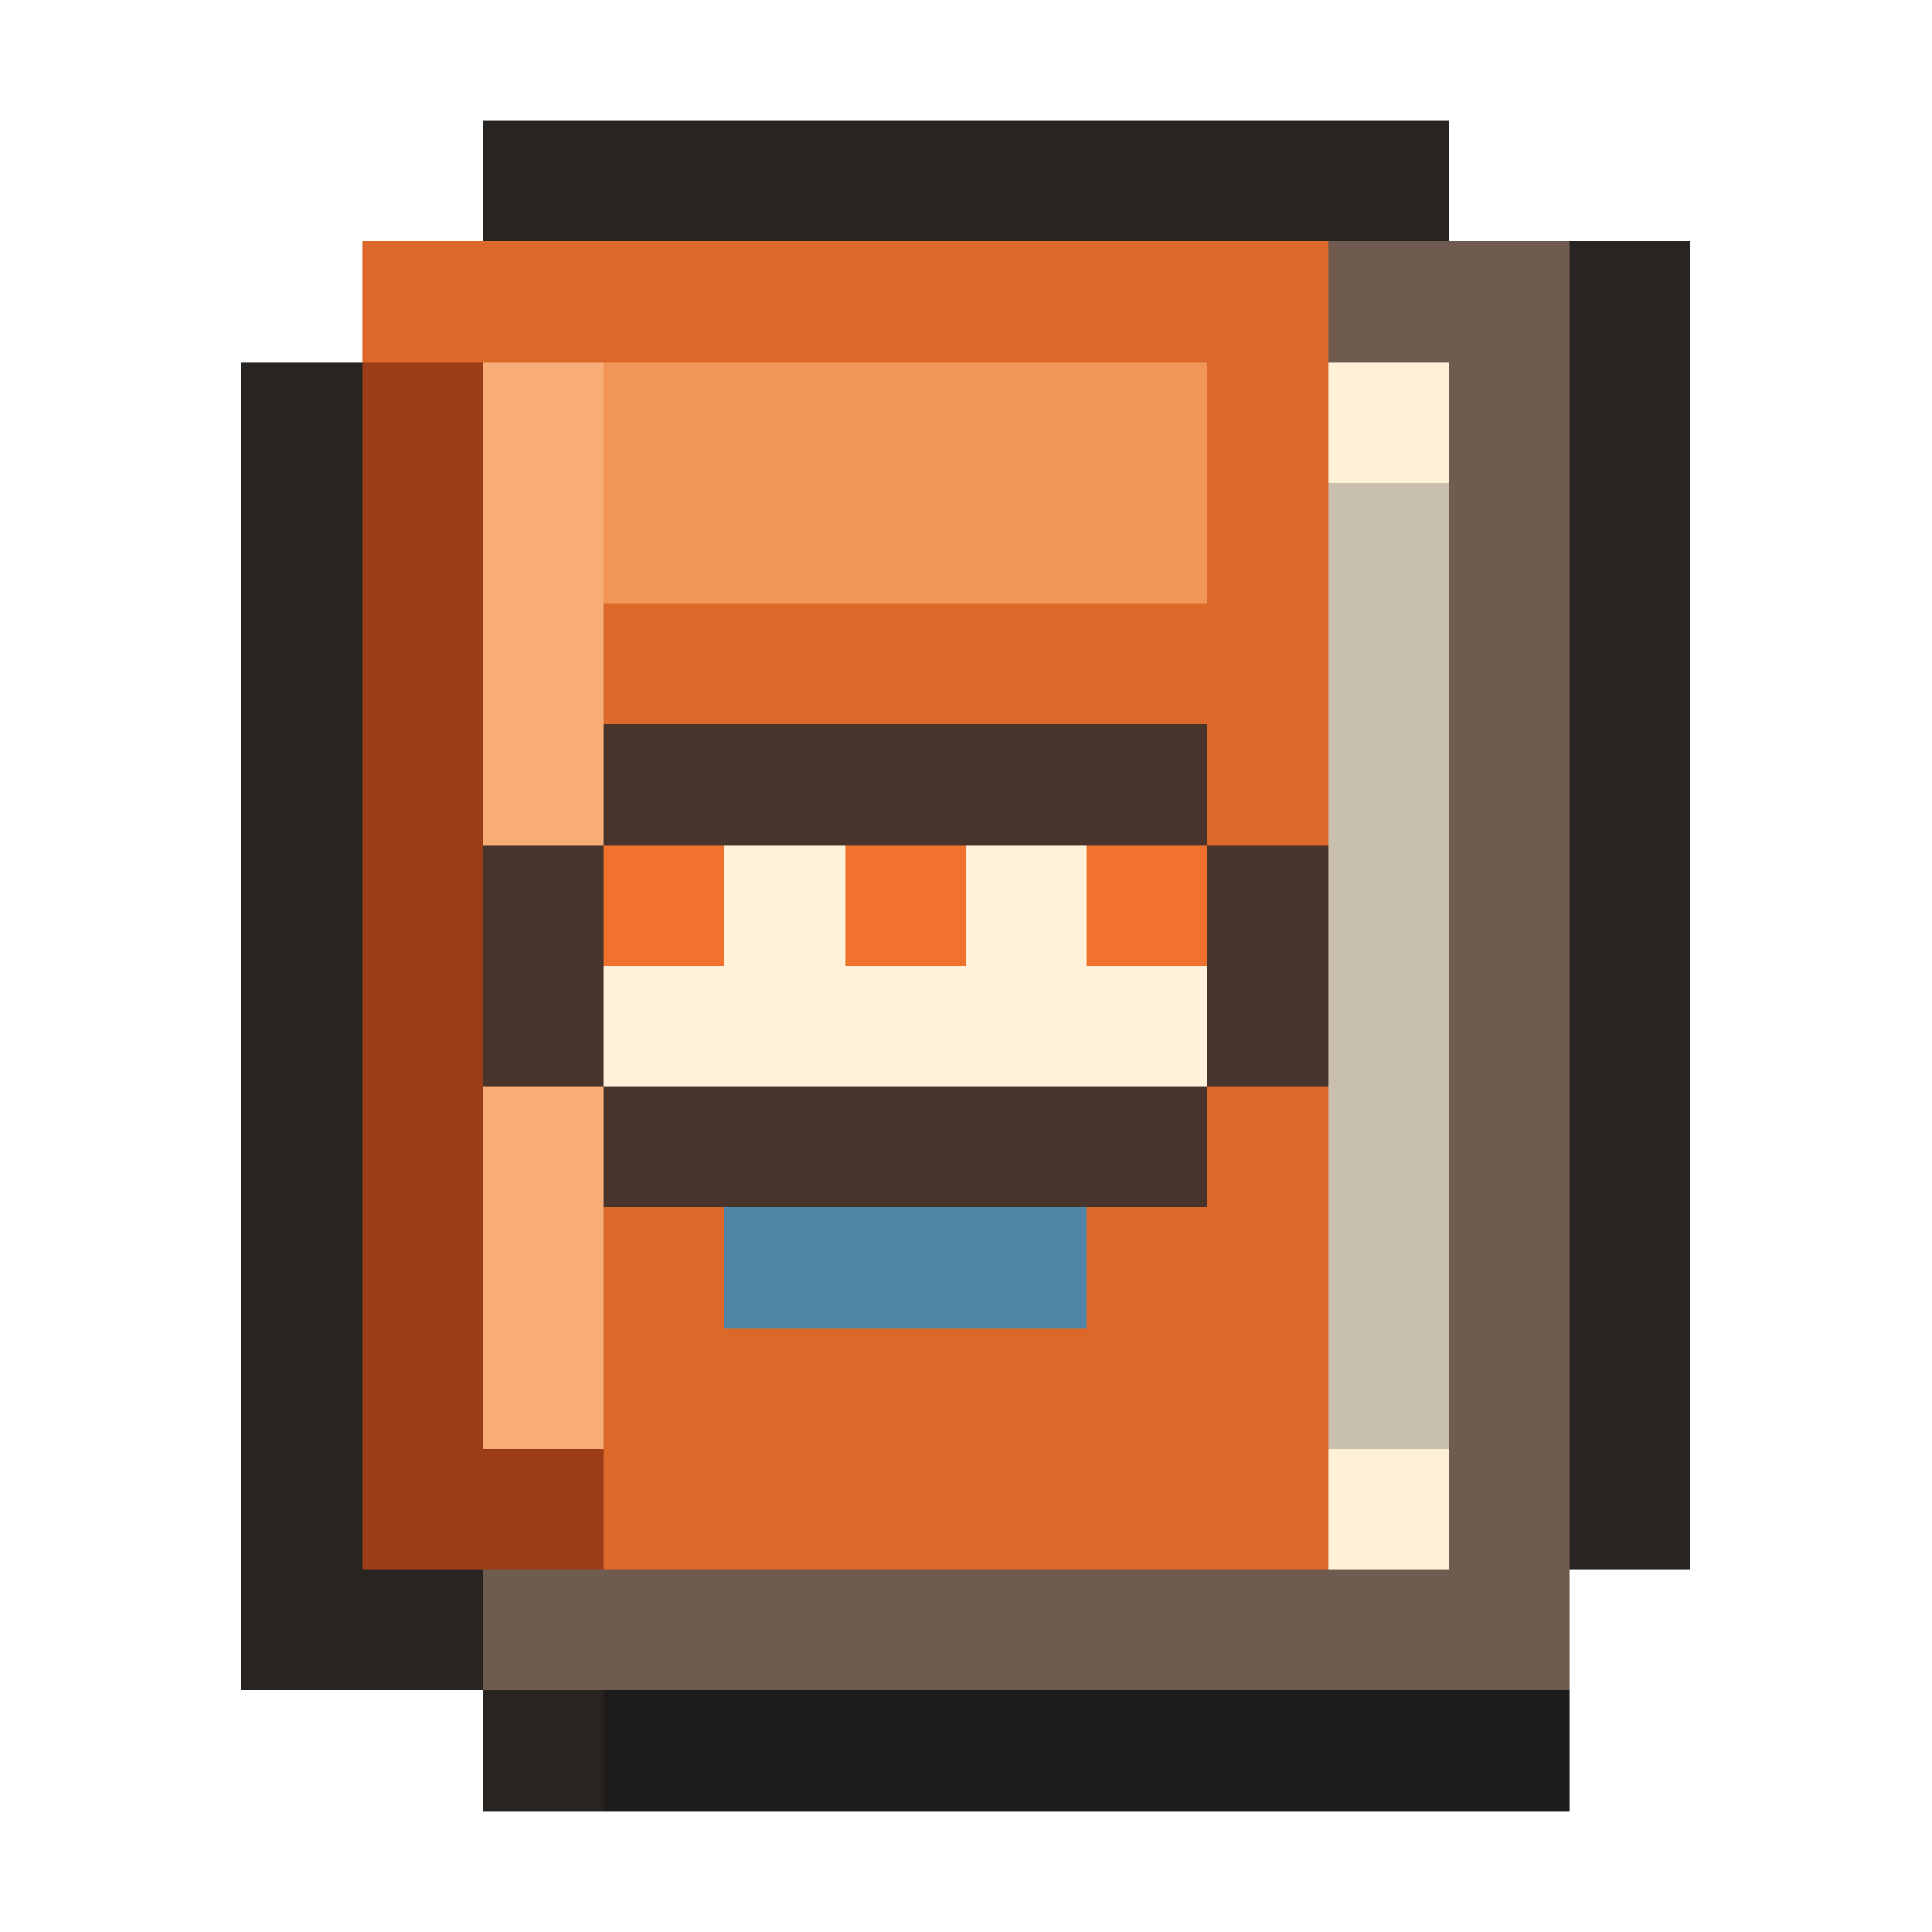
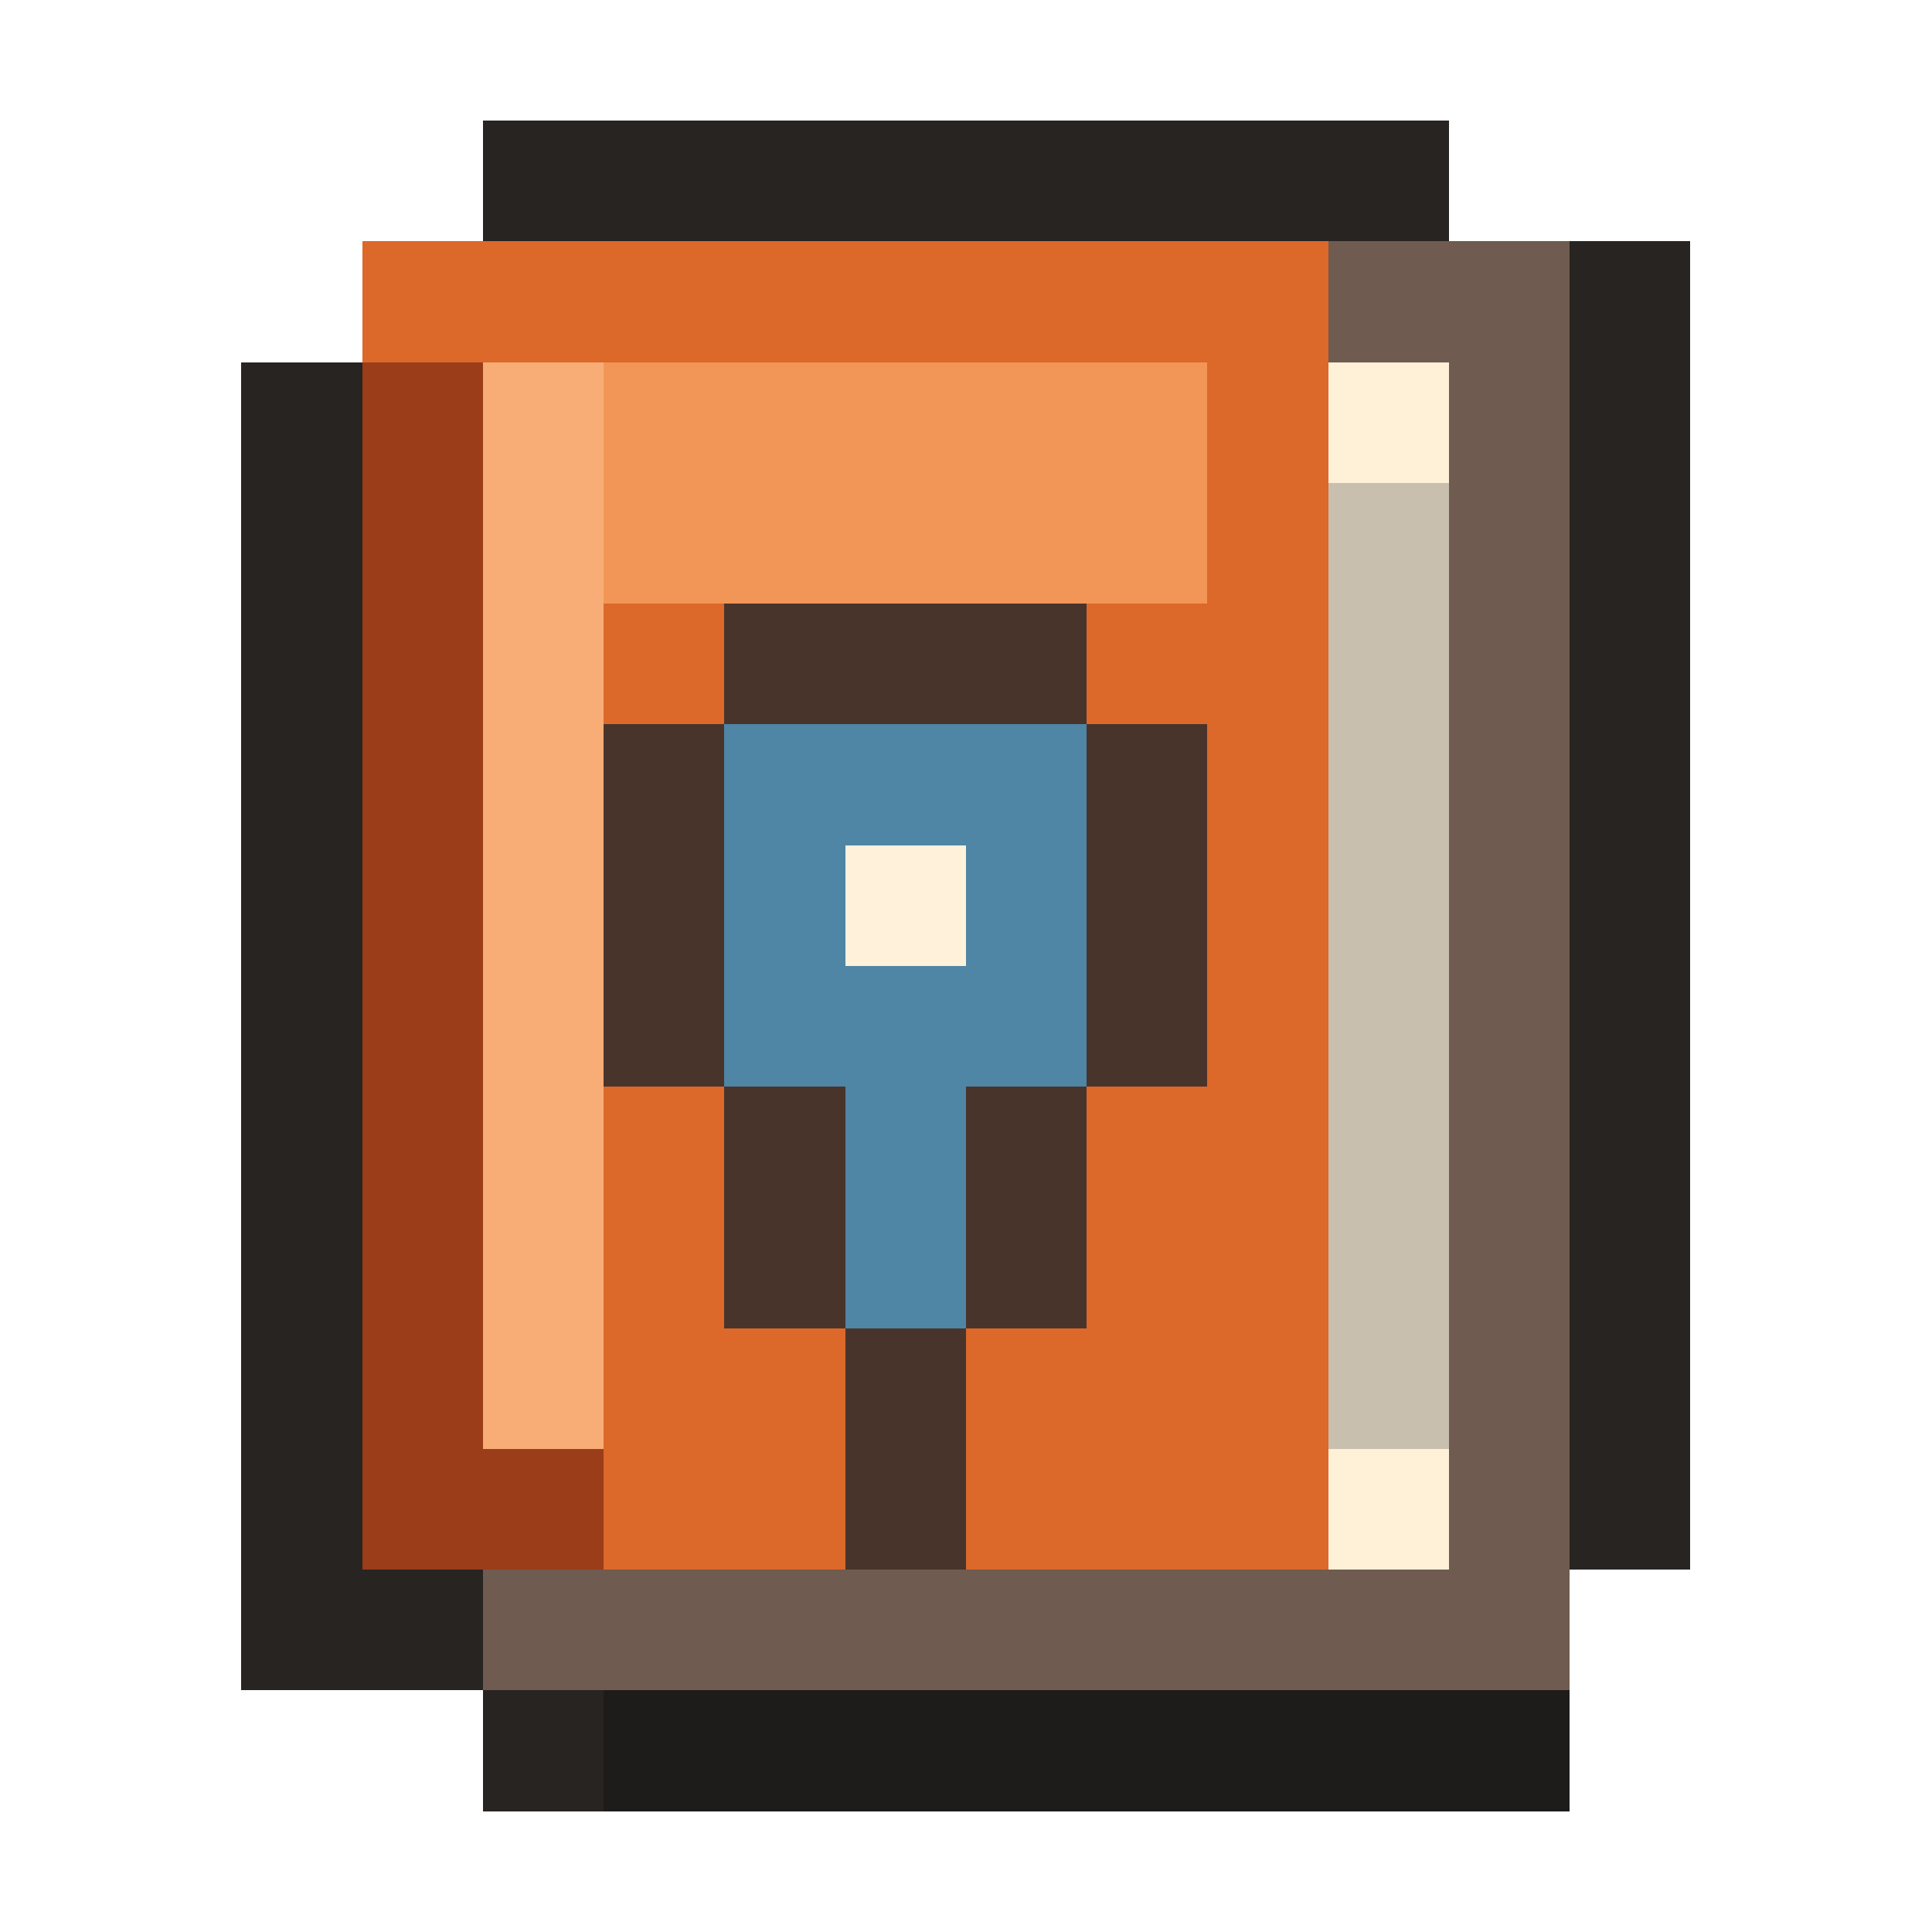
<svg xmlns="http://www.w3.org/2000/svg" viewBox="0 0 16 16" shape-rendering="crispEdges" data-m98-concept="navi" data-m98-grid="16">
  <path fill="#272421" d="M4 1H12V2H14V13H13V15H4V14H2V3H4Z" />
  <rect fill="#6f5b4f" x="4" y="2" width="9" height="12" />
  <rect fill="#fff0d8" x="5" y="3" width="7" height="10" />
  <rect fill="#dc682a" x="3" y="2" width="8" height="11" />
  <rect fill="#f29657" x="4" y="3" width="6" height="2" />
  <rect fill="#9a3d18" x="3" y="3" width="2" height="10" />
  <rect fill="#f7ad75" x="4" y="3" width="1" height="9" />
-   <path fill="#49342c" d="M5 6H10V7H11V9H10V10H5V9H4V7H5Z" />
-   <rect fill="#fff1da" x="5" y="7" width="5" height="2" />
-   <rect fill="#f1722d" x="5" y="7" width="1" height="1" />
-   <rect fill="#f1722d" x="7" y="7" width="1" height="1" />
-   <rect fill="#f1722d" x="9" y="7" width="1" height="1" />
-   <rect fill="#4f86a5" x="6" y="10" width="3" height="1" />
+   <path fill="#49342c" d="M6 5H9V6H10V9H9V11H8V13H7V11H6V9H5V6H6Z" />
+   <path fill="#4f86a5" d="M6 6H9V9H8V11H7V9H6Z" />
+   <rect fill="#fff1da" x="7" y="7" width="1" height="1" />
  <rect fill="#c8bfae" x="11" y="4" width="1" height="8" />
  <rect fill="#6f5b4f" x="5" y="13" width="7" height="1" />
  <rect fill="#1e1c1a" x="5" y="14" width="8" height="1" />
</svg>
